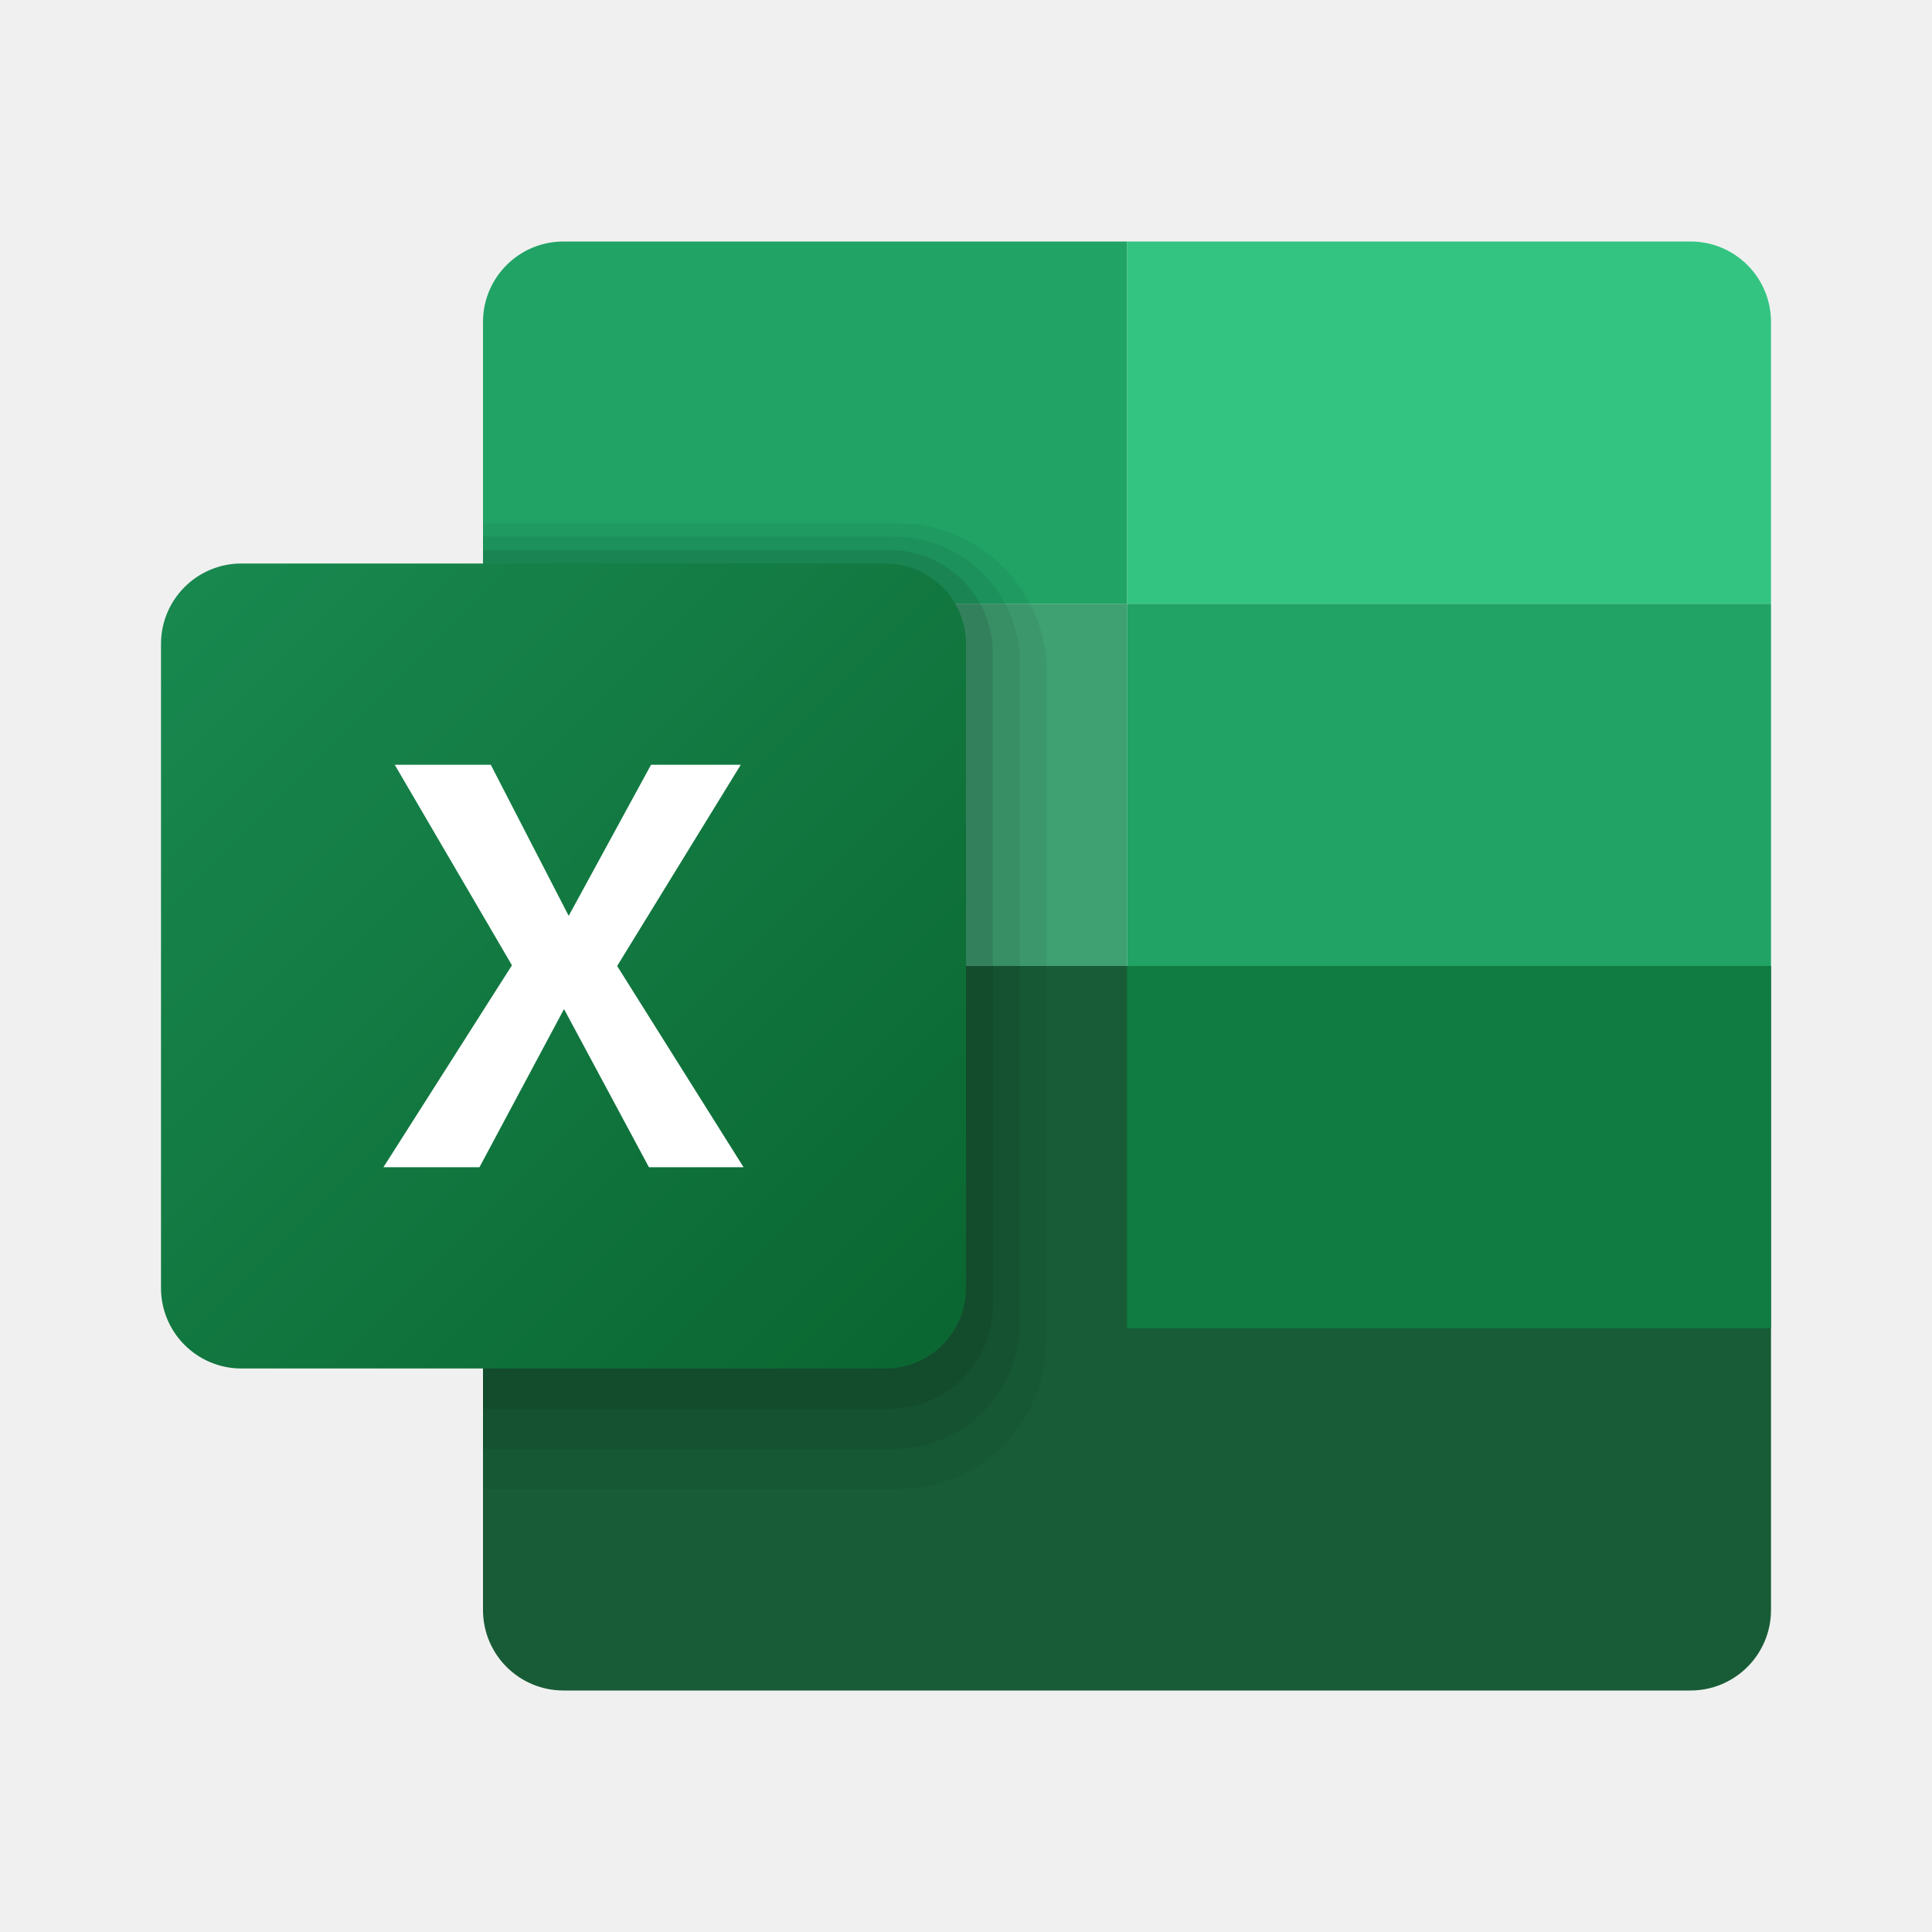
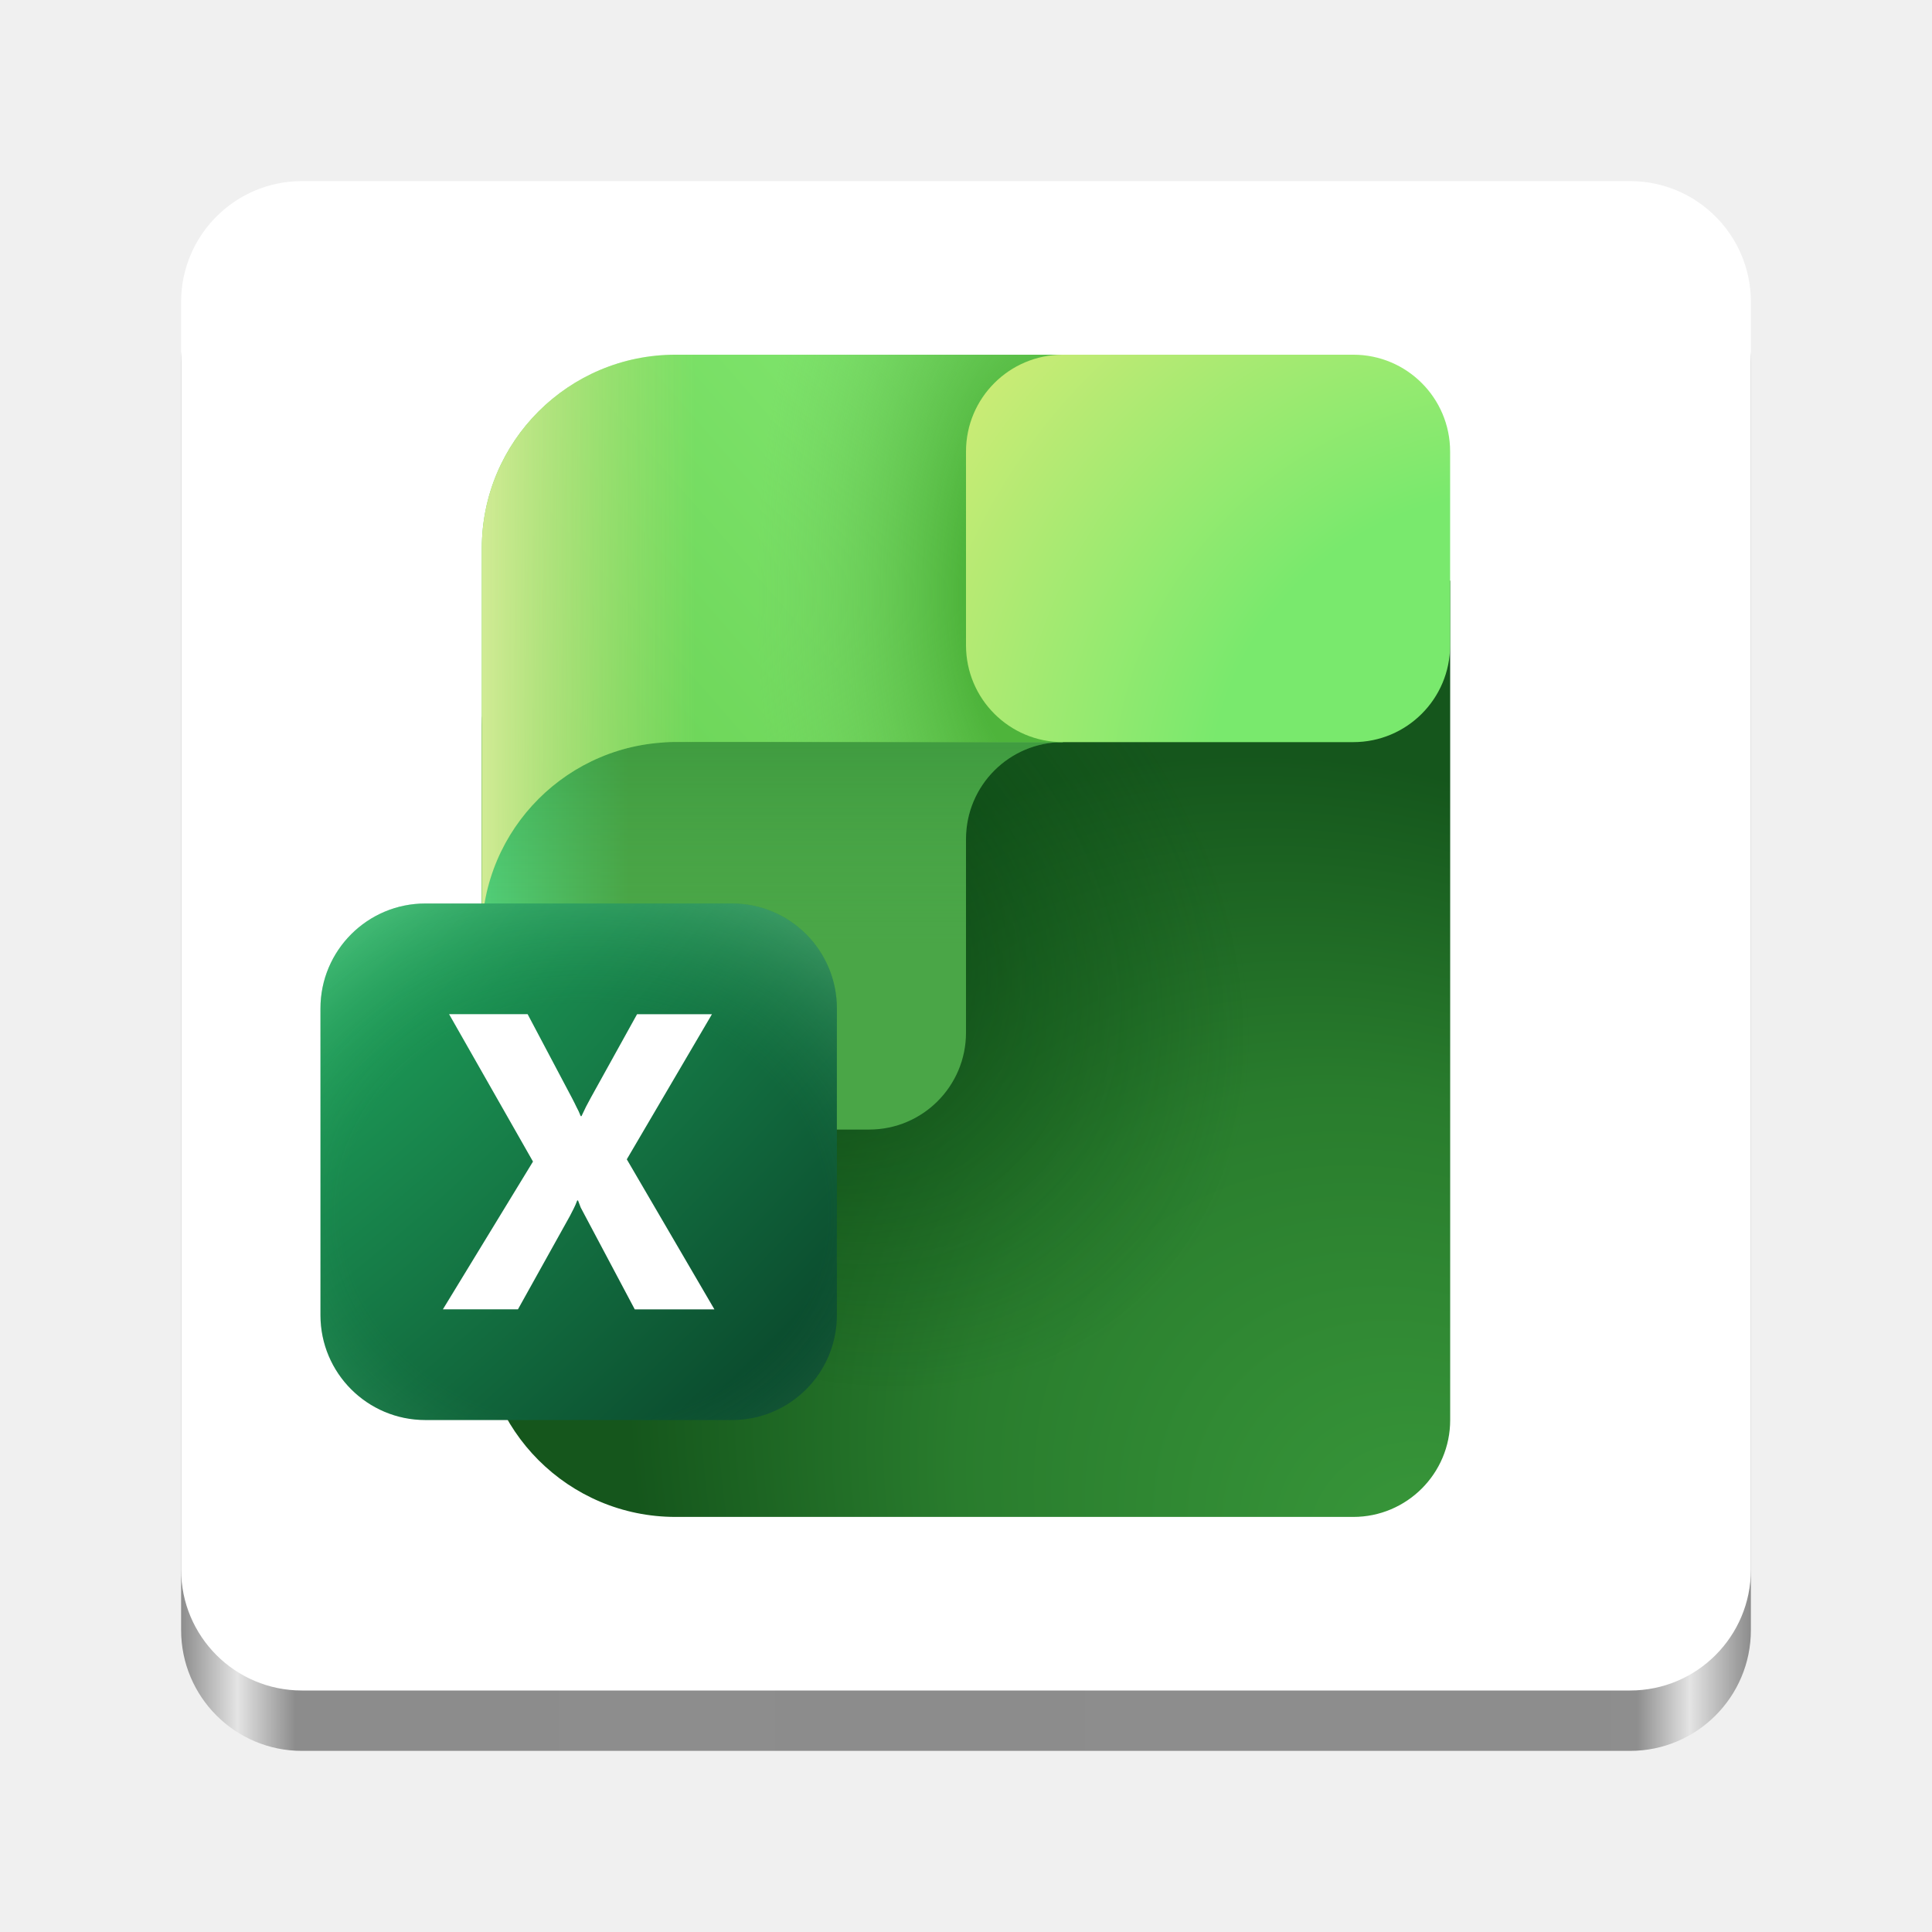
- <svg xmlns="http://www.w3.org/2000/svg" version="1.1" id="Layer_1" x="0px" y="0px" viewBox="0 0 48 48" style="enable-background:new 0 0 48 48;" xml:space="preserve">
-   <rect x="28" y="15" style="fill:#21A366;" width="16" height="9" />
-   <path style="fill:#185C37;" d="M44,24H12v16c0,1.105,0.895,2,2,2h28c1.105,0,2-0.895,2-2V24z" />
-   <rect x="28" y="24" style="fill:#107C42;" width="16" height="9" />
-   <rect x="12" y="15" style="fill:#3FA071;" width="16" height="9" />
-   <path style="fill:#33C481;" d="M42,6H28v9h16V8C44,6.895,43.105,6,42,6z" />
-   <path style="fill:#21A366;" d="M14,6h14v9H12V8C12,6.895,12.895,6,14,6z" />
-   <path style="opacity:0.05;" d="M22.319,13H12v24h10.319C24.352,37,26,35.352,26,33.319V16.681C26,14.648,24.352,13,22.319,13z" />
-   <path style="opacity:0.07;" d="M22.213,36H12V13.333h10.213c1.724,0,3.121,1.397,3.121,3.121v16.425  C25.333,34.603,23.936,36,22.213,36z" />
-   <path style="opacity:0.09;" d="M22.106,35H12V13.667h10.106c1.414,0,2.56,1.146,2.56,2.56V32.44C24.667,33.854,23.52,35,22.106,35z" />
-   <linearGradient id="SVGID_1_" gradientUnits="userSpaceOnUse" x1="4.725" y1="14.725" x2="23.055" y2="33.055">
-     <stop offset="0" style="stop-color:#18884F" />
-     <stop offset="1" style="stop-color:#0B6731" />
+ <svg xmlns="http://www.w3.org/2000/svg" height="128px" viewBox="0 0 128 128" width="128px">
+   <linearGradient id="a" gradientUnits="userSpaceOnUse" x1="12" x2="116" y1="66" y2="66">
+     <stop offset="0" stop-color="#8c8c8c" />
+     <stop offset="0.036" stop-color="#e4e4e4" />
+     <stop offset="0.073" stop-color="#8c8c8c" />
+     <stop offset="0.927" stop-color="#8c8c8c" stop-opacity="0.99" />
+     <stop offset="0.961" stop-color="#e4e4e4" />
+     <stop offset="1" stop-color="#8c8c8c" />
  </linearGradient>
-   <path style="fill:url(#SVGID_1_);" d="M22,34H6c-1.105,0-2-0.895-2-2V16c0-1.105,0.895-2,2-2h16c1.105,0,2,0.895,2,2v16  C24,33.105,23.105,34,22,34z" />
-   <path style="fill:#FFFFFF;" d="M9.807,19h2.386l1.936,3.754L16.175,19h2.229l-3.071,5l3.141,5h-2.351l-2.11-3.93L11.912,29H9.526  l3.193-5.018L9.807,19z" />
+   <radialGradient id="b" cx="-746.66" cy="781.44" gradientTransform="matrix(-4.362197 -4.590375 -3.560351 3.384898 -378.613 -5967.147)" gradientUnits="userSpaceOnUse" r="13.89">
+     <stop offset="0.06" stop-color="#379539" />
+     <stop offset="0.42" stop-color="#297c2d" />
+     <stop offset="0.7" stop-color="#15561c" />
+   </radialGradient>
+   <radialGradient id="c" cx="-773.19" cy="771.25" gradientTransform="matrix(-1.844322 -1.783531 -1.379613 1.427281 -310.6575 -2418.767)" gradientUnits="userSpaceOnUse" r="13.89">
+     <stop offset="0" stop-color="#073b10" stop-opacity="0.698" />
+     <stop offset="0.99" stop-color="#084a13" stop-opacity="0" />
+   </radialGradient>
+   <linearGradient id="d" gradientTransform="matrix(0.154 0 0 -0.154 21.23101 100.808)" gradientUnits="userSpaceOnUse" x1="69.43" x2="260.84" y1="210.33" y2="210.33">
+     <stop offset="0" stop-color="#52d17c" />
+     <stop offset="0.33" stop-color="#4aa647" />
+   </linearGradient>
+   <linearGradient id="e" gradientTransform="matrix(0.154 0 0 -0.154 21.23101 100.808)" gradientUnits="userSpaceOnUse" x1="194.4" x2="194.4" y1="335.33" y2="161.68">
+     <stop offset="0" stop-color="#29852f" stop-opacity="0.302" />
+     <stop offset="0.5" stop-color="#4aa647" stop-opacity="0" />
+   </linearGradient>
+   <linearGradient id="f" gradientTransform="matrix(0.154 0 0 -0.154 21.23101 100.808)" gradientUnits="userSpaceOnUse" x1="80.49" x2="311.45" y1="297.22" y2="497.54">
+     <stop offset="0" stop-color="#66d052" />
+     <stop offset="1" stop-color="#85e972" />
+   </linearGradient>
+   <radialGradient id="g" cx="-824.11" cy="810.99" gradientTransform="matrix(-1.38908 0 0 2.93986 -1075.311 -2344.818)" gradientUnits="userSpaceOnUse" r="13.89">
+     <stop offset="0.29" stop-color="#4eb43b" />
+     <stop offset="1" stop-color="#72cc61" stop-opacity="0" />
+   </radialGradient>
+   <linearGradient id="h" gradientTransform="matrix(0.154 0 0 -0.154 21.23101 100.808)" gradientUnits="userSpaceOnUse" x1="182.11" x2="69.43" y1="377" y2="377">
+     <stop offset="0.18" stop-color="#c0e075" stop-opacity="0" />
+     <stop offset="1" stop-color="#d1eb95" />
+   </linearGradient>
+   <radialGradient id="i" cx="-769.14" cy="808.9" gradientTransform="matrix(-2.603786 -2.107 2.100733 -2.596971 -3601.368 533.1953)" gradientUnits="userSpaceOnUse" r="13.89">
+     <stop offset="0.44" stop-color="#79e96d" />
+     <stop offset="1" stop-color="#d0eb76" />
+   </radialGradient>
+   <radialGradient id="j" cx="-675.64" cy="793.28" gradientTransform="matrix(2.462763 2.463622 7.013396 -7.014387 -3877.41 7288.94)" gradientUnits="userSpaceOnUse" r="13.89">
+     <stop offset="0" stop-color="#20a85e" />
+     <stop offset="0.94" stop-color="#09442a" />
+   </radialGradient>
+   <radialGradient id="k" cx="-657.62" cy="853.99" gradientTransform="matrix(0 1.7248 1.9866 0 -1657.808 1214.659)" gradientUnits="userSpaceOnUse" r="13.89">
+     <stop offset="0.58" stop-color="#33a662" stop-opacity="0" />
+     <stop offset="0.97" stop-color="#98f0b0" stop-opacity="0.302" />
+   </radialGradient>
+   <path d="m 20 16 h 88 c 4.418 0 8 3.582 8 8 v 84 c 0 4.418 -3.582 8 -8 8 h -88 c -4.418 0 -8 -3.582 -8 -8 v -84 c 0 -4.418 3.582 -8 8 -8 z m 0 0" fill="url(#a)" />
+   <path d="m 20 12 h 88 c 4.418 0 8 3.582 8 8 v 84 c 0 4.418 -3.582 8 -8 8 h -88 c -4.418 0 -8 -3.582 -8 -8 v -84 c 0 -4.418 3.582 -8 8 -8 z m 0 0" fill="#ffffff" />
+   <path d="m 31.922 48.098 c 0 -5.316 4.309 -9.625 9.625 -9.625 h 54.531 v 55.609 c 0 3.543 -2.875 6.418 -6.418 6.418 h -44.906 c -7.086 0 -12.832 -5.746 -12.832 -12.832 z m 0 0" fill="url(#b)" />
+   <path d="m 31.922 48.098 c 0 -5.316 4.309 -9.625 9.625 -9.625 h 54.531 v 55.609 c 0 3.543 -2.875 6.418 -6.418 6.418 h -44.906 c -7.086 0 -12.832 -5.746 -12.832 -12.832 z m 0 0" fill="url(#c)" />
+   <path d="m 31.922 58.793 c 0 -5.316 4.309 -9.625 9.625 -9.625 h 28.867 c -3.543 0 -6.414 2.871 -6.414 6.418 v 12.832 c 0 3.543 -2.871 6.418 -6.414 6.418 h -12.832 c -7.086 0 -12.828 5.742 -12.828 12.832 v -28.875 z m 0 0" fill="url(#d)" />
+   <path d="m 31.922 58.793 c 0 -5.316 4.309 -9.625 9.625 -9.625 h 28.867 c -3.543 0 -6.414 2.871 -6.414 6.418 v 12.832 c 0 3.543 -2.871 6.418 -6.414 6.418 h -12.832 c -7.086 0 -12.828 5.742 -12.828 12.832 v -28.875 z m 0 0" fill="url(#e)" />
+   <path d="m 31.922 36.332 c 0 -7.086 5.746 -12.832 12.832 -12.832 h 25.66 v 25.668 h -25.66 c -7.086 0 -12.832 5.746 -12.832 12.832 z m 0 0" fill="url(#f)" />
+   <path d="m 31.922 36.332 c 0 -7.086 5.746 -12.832 12.832 -12.832 h 25.66 v 25.668 h -25.66 c -7.086 0 -12.832 5.746 -12.832 12.832 z m 0 0" fill="url(#g)" />
+   <path d="m 31.922 36.332 c 0 -7.086 5.746 -12.832 12.832 -12.832 h 25.66 v 25.668 h -25.66 c -7.086 0 -12.832 5.746 -12.832 12.832 z m 0 0" fill="url(#h)" />
+   <path d="m 70.414 23.5 h 19.246 c 3.543 0 6.414 2.871 6.414 6.414 v 12.836 c 0 3.547 -2.871 6.418 -6.414 6.418 h -19.246 c -3.543 0 -6.414 -2.871 -6.414 -6.418 v -12.836 c 0 -3.543 2.871 -6.414 6.414 -6.414 z m 0 0" fill="url(#i)" />
+   <path d="m 28.18 59.859 h 20.316 c 3.836 0 6.949 3.113 6.949 6.953 v 20.32 c 0 3.84 -3.113 6.949 -6.949 6.949 h -20.316 c -3.836 0 -6.949 -3.109 -6.949 -6.949 v -20.32 c 0 -3.84 3.113 -6.953 6.949 -6.953 z m 0 0" fill="url(#j)" />
+   <path d="m 28.18 59.859 h 20.316 c 3.836 0 6.949 3.113 6.949 6.953 v 20.32 c 0 3.84 -3.113 6.949 -6.949 6.949 h -20.316 c -3.836 0 -6.949 -3.109 -6.949 -6.949 v -20.32 c 0 -3.84 3.113 -6.953 6.949 -6.953 z m 0 0" fill="url(#k)" />
+   <path d="m 47.332 86.75 h -5.277 l -3.309 -6.234 c -0.117 -0.219 -0.211 -0.391 -0.273 -0.516 c -0.055 -0.137 -0.113 -0.293 -0.176 -0.465 h -0.055 c -0.082 0.219 -0.16 0.395 -0.23 0.531 c -0.074 0.137 -0.16 0.305 -0.258 0.504 l -3.438 6.176 h -4.973 l 5.969 -9.789 l -5.559 -9.766 h 5.203 l 2.945 5.566 c 0.117 0.227 0.219 0.426 0.301 0.602 c 0.09 0.16 0.18 0.355 0.27 0.586 h 0.055 c 0.129 -0.266 0.227 -0.473 0.301 -0.629 c 0.082 -0.152 0.191 -0.359 0.328 -0.613 l 3.051 -5.508 h 4.961 l -5.641 9.613 z m 0 0" fill="#ffffff" />
</svg>
